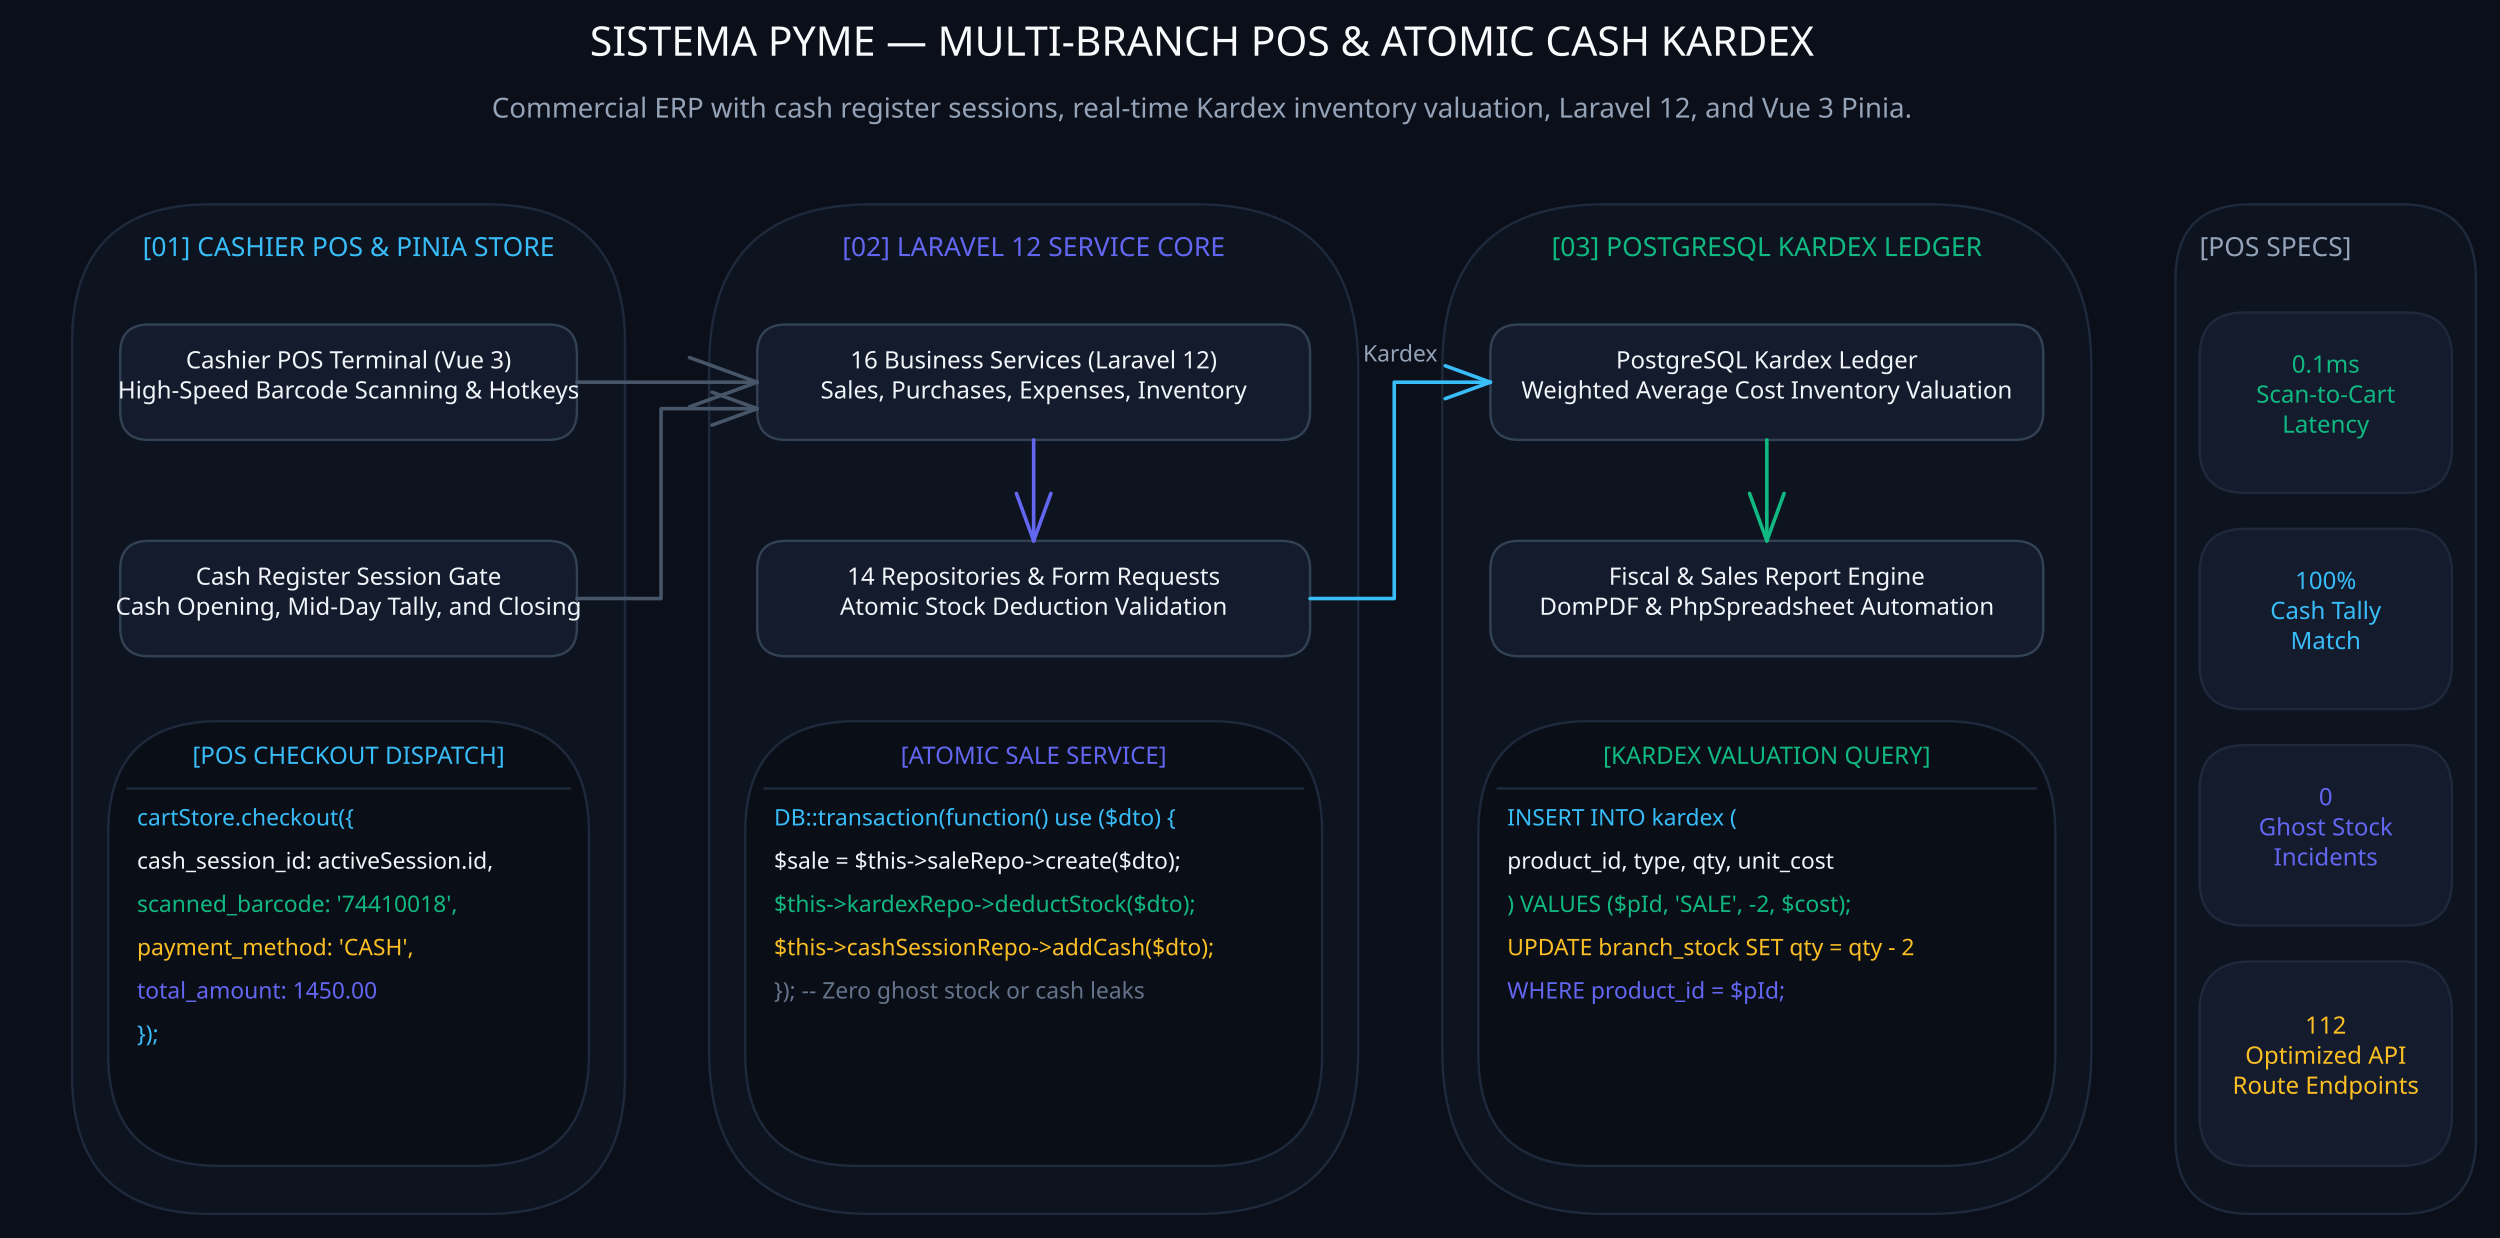
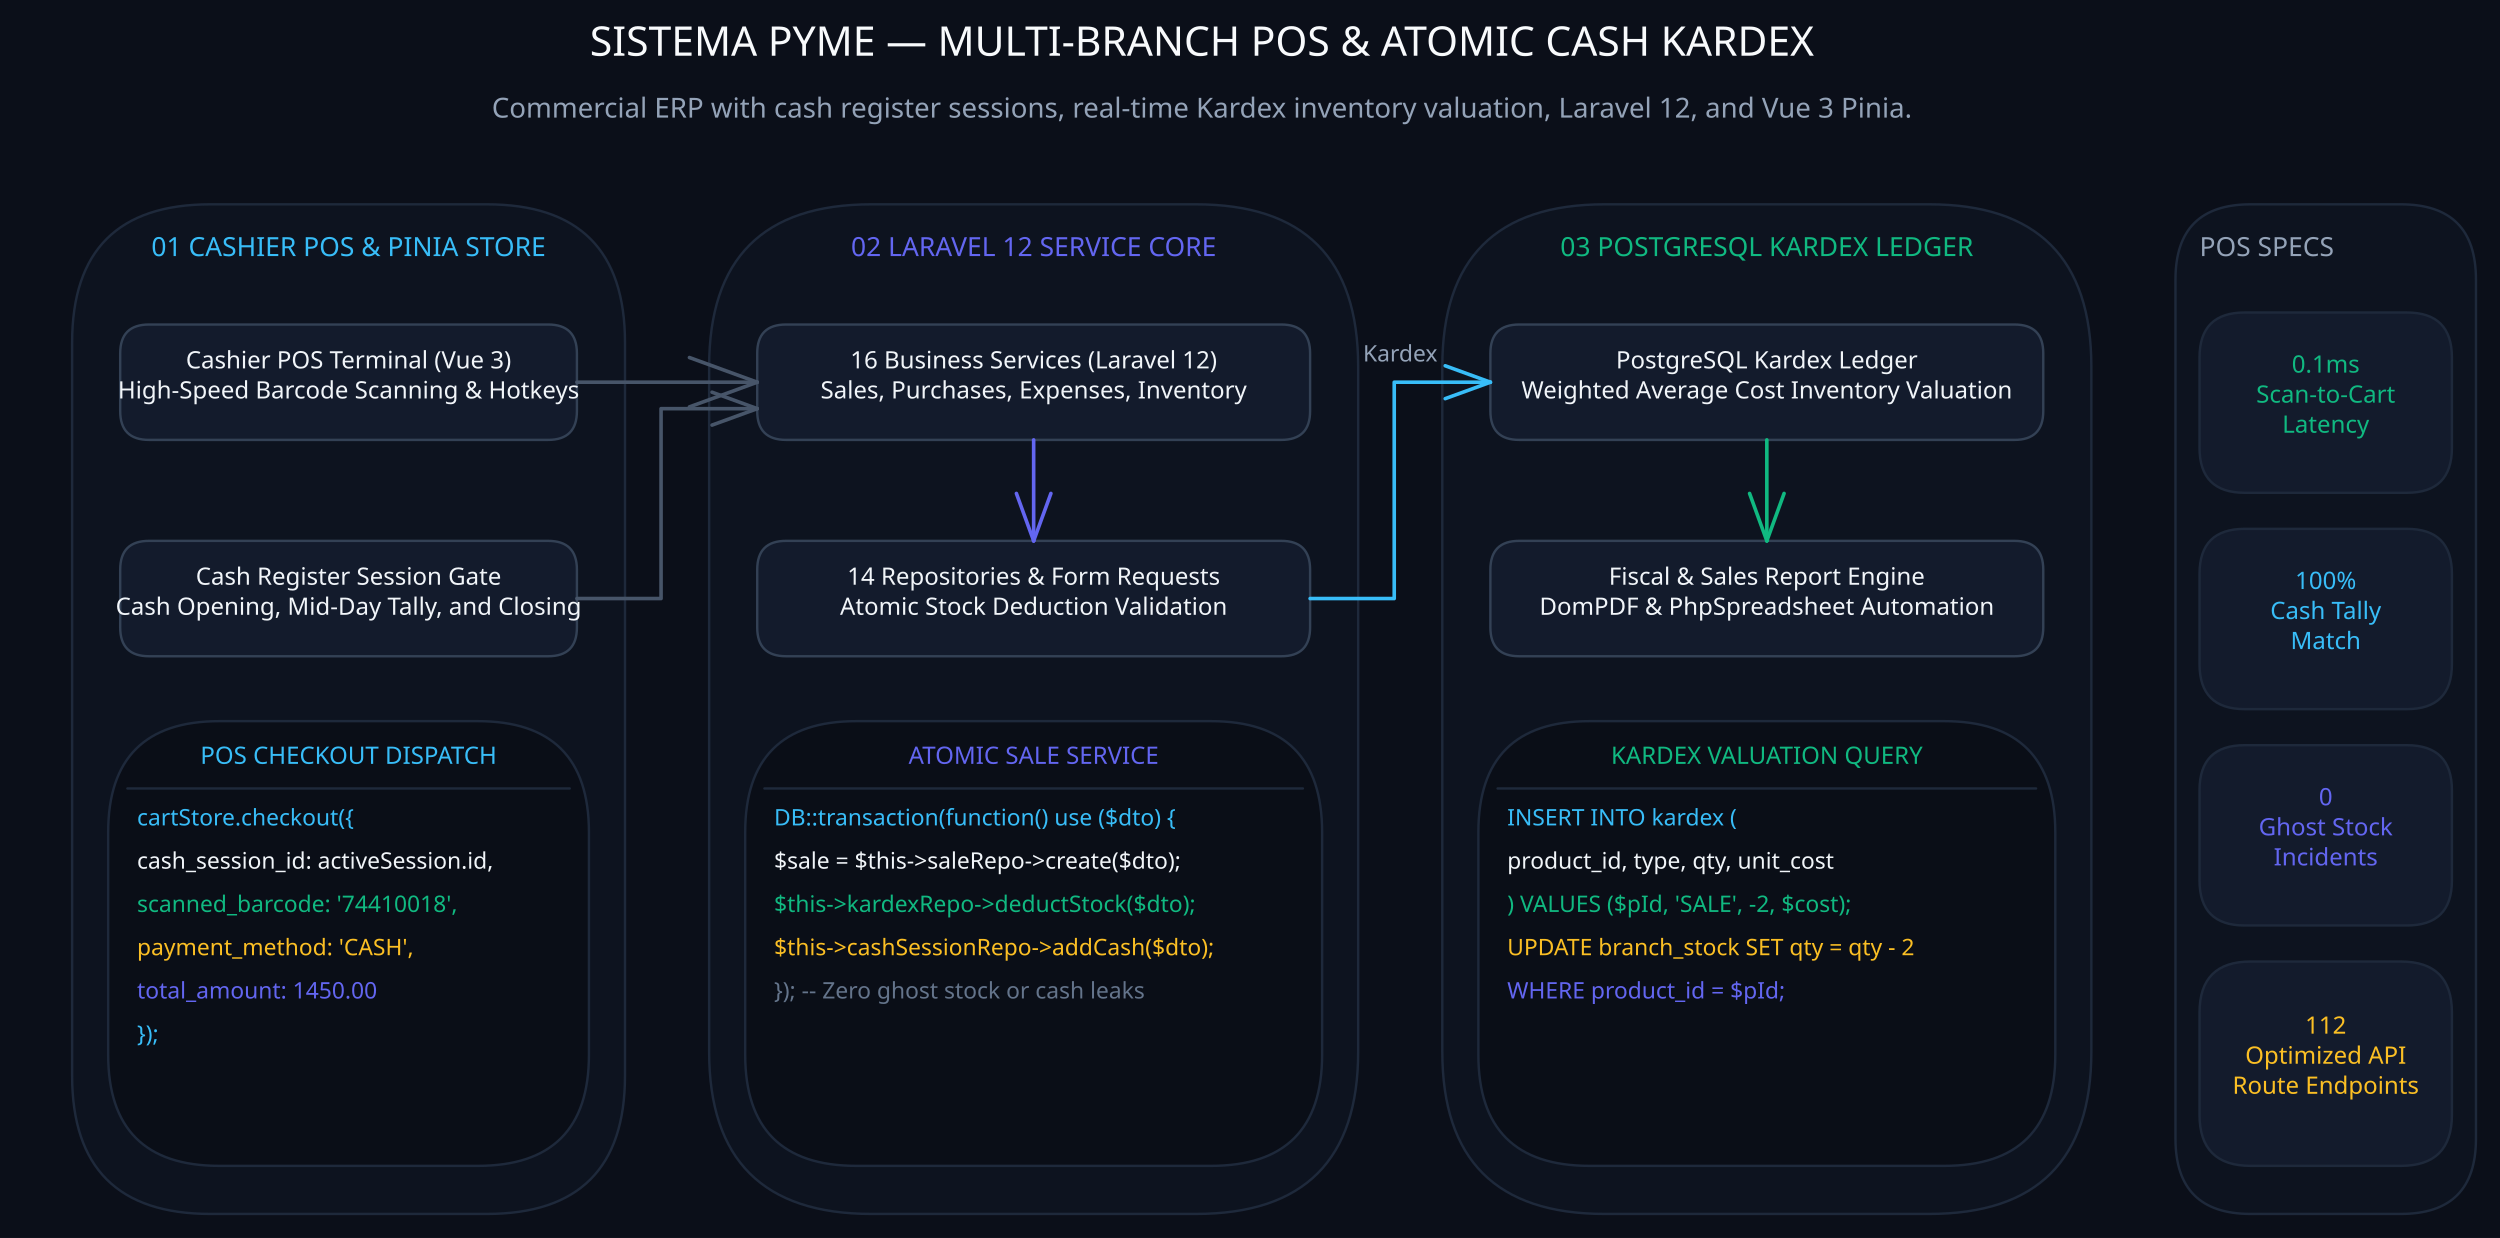
<svg xmlns="http://www.w3.org/2000/svg" version="1.1" viewBox="0 0 1040 515" width="2080" height="1030">
  <defs>
    <style class="style-fonts">
      @font-face {
        font-family: "Virgil";
        src: url("https://unpkg.com/@excalidraw/excalidraw@undefined/dist/excalidraw-assets/Virgil.woff2");
      }
      @font-face {
        font-family: "Cascadia";
        src: url("https://unpkg.com/@excalidraw/excalidraw@undefined/dist/excalidraw-assets/Cascadia.woff2");
      }
      @font-face {
        font-family: "Assistant";
        src: url("https://unpkg.com/@excalidraw/excalidraw@undefined/dist/excalidraw-assets/Assistant-Regular.woff2");
      }
    </style>
  </defs>
  <rect x="0" y="0" width="1040" height="515" fill="#0b0f19" />
  <g transform="translate(10 10) rotate(0 490 14)">
    <text x="490" y="0" font-family="Cascadia, Segoe UI Emoji" font-size="17px" fill="#f8fafc" text-anchor="middle" style="white-space: pre;" direction="ltr" dominant-baseline="text-before-edge">SISTEMA PYME — MULTI-BRANCH POS &amp; ATOMIC CASH KARDEX</text>
  </g>
  <g transform="translate(10 40) rotate(0 490 9)">
    <text x="490" y="0" font-family="Cascadia, Segoe UI Emoji" font-size="11.5px" fill="#94a3b8" text-anchor="middle" style="white-space: pre;" direction="ltr" dominant-baseline="text-before-edge">Commercial ERP with cash register sessions, real-time Kardex inventory valuation, Laravel 12, and Vue 3 Pinia.</text>
  </g>
  <g stroke-linecap="round" transform="translate(30 85) rotate(0 115 210)">
    <path d="M57.5 0 C97.15 0, 136.8 0, 172.5 0 C210.83 0, 230 19.17, 230 57.5 C230 175.03, 230 292.57, 230 362.5 C230 400.83, 210.83 420, 172.5 420 C138.36 420, 104.22 420, 57.5 420 C19.17 420, 0 400.83, 0 362.5 C0 294.86, 0 227.22, 0 57.5 C0 19.17, 19.17 0, 57.5 0" stroke="none" stroke-width="0" fill="#0d131f" />
    <path d="M57.5 0 C85.67 0, 113.85 0, 172.5 0 M57.5 0 C91.78 0, 126.07 0, 172.5 0 M172.5 0 C210.83 0, 230 19.17, 230 57.5 M172.5 0 C210.83 0, 230 19.17, 230 57.5 M230 57.5 C230 152.23, 230 246.95, 230 362.5 M230 57.5 C230 169.72, 230 281.93, 230 362.5 M230 362.5 C230 400.83, 210.83 420, 172.5 420 M230 362.5 C230 400.83, 210.83 420, 172.5 420 M172.5 420 C149.14 420, 125.78 420, 57.5 420 M172.5 420 C140.02 420, 107.55 420, 57.5 420 M57.5 420 C19.17 420, 0 400.83, 0 362.5 M57.5 420 C19.17 420, 0 400.83, 0 362.5 M0 362.5 C0 262.7, 0 162.89, 0 57.5 M0 362.5 C0 256.13, 0 149.75, 0 57.5 M0 57.5 C0 19.17, 19.17 0, 57.5 0 M0 57.5 C0 19.17, 19.17 0, 57.5 0" stroke="#1e293b" stroke-width="1" fill="none" />
  </g>
  <g transform="translate(30 98) rotate(0 115 8)">
-     <text x="115" y="0" font-family="Cascadia, Segoe UI Emoji" font-size="11px" fill="#38bdf8" text-anchor="middle" style="white-space: pre;" direction="ltr" dominant-baseline="text-before-edge">[01] CASHIER POS &amp; PINIA STORE</text>
+     <text x="115" y="0" font-family="Cascadia, Segoe UI Emoji" font-size="11px" fill="#38bdf8" text-anchor="middle" style="white-space: pre;" direction="ltr" dominant-baseline="text-before-edge">01 CASHIER POS &amp; PINIA STORE</text>
  </g>
  <g stroke-linecap="round" transform="translate(50 135) rotate(0 95 24)">
    <path d="M12 0 C49.3 0, 86.6 0, 178 0 C186 0, 190 4, 190 12 C190 18.88, 190 25.77, 190 36 C190 44, 186 48, 178 48 C138.4 48, 98.79 48, 12 48 C4 48, 0 44, 0 36 C0 26.53, 0 17.05, 0 12 C0 4, 4 0, 12 0" stroke="none" stroke-width="0" fill="#131b2c" />
    <path d="M12 0 C52.67 0, 93.34 0, 178 0 M12 0 C76.09 0, 140.19 0, 178 0 M178 0 C186 0, 190 4, 190 12 M178 0 C186 0, 190 4, 190 12 M190 12 C190 21.13, 190 30.27, 190 36 M190 12 C190 19.82, 190 27.65, 190 36 M190 36 C190 44, 186 48, 178 48 M190 36 C190 44, 186 48, 178 48 M178 48 C133.87 48, 89.75 48, 12 48 M178 48 C120.62 48, 63.23 48, 12 48 M12 48 C4 48, 0 44, 0 36 M12 48 C4 48, 0 44, 0 36 M0 36 C0 29.41, 0 22.83, 0 12 M0 36 C0 29.89, 0 23.79, 0 12 M0 12 C0 4, 4 0, 12 0 M0 12 C0 4, 4 0, 12 0" stroke="#334155" stroke-width="1" fill="none" />
  </g>
  <g transform="translate(56 145.5) rotate(0 89 13.5)">
    <text x="89" y="0" font-family="Cascadia, Segoe UI Emoji" font-size="10px" fill="#f1f5f9" text-anchor="middle" style="white-space: pre;" direction="ltr" dominant-baseline="text-before-edge">Cashier POS Terminal (Vue 3)</text>
    <text x="89" y="12.5" font-family="Cascadia, Segoe UI Emoji" font-size="10px" fill="#f1f5f9" text-anchor="middle" style="white-space: pre;" direction="ltr" dominant-baseline="text-before-edge">High-Speed Barcode Scanning &amp; Hotkeys</text>
  </g>
  <g stroke-linecap="round" transform="translate(50 225) rotate(0 95 24)">
    <path d="M12 0 C62.57 0, 113.14 0, 178 0 C186 0, 190 4, 190 12 C190 21.32, 190 30.63, 190 36 C190 44, 186 48, 178 48 C114.88 48, 51.75 48, 12 48 C4 48, 0 44, 0 36 C0 27.18, 0 18.35, 0 12 C0 4, 4 0, 12 0" stroke="none" stroke-width="0" fill="#131b2c" />
    <path d="M12 0 C52.67 0, 93.34 0, 178 0 M12 0 C57.5 0, 102.99 0, 178 0 M178 0 C186 0, 190 4, 190 12 M178 0 C186 0, 190 4, 190 12 M190 12 C190 18.01, 190 24.03, 190 36 M190 12 C190 18.82, 190 25.64, 190 36 M190 36 C190 44, 186 48, 178 48 M190 36 C190 44, 186 48, 178 48 M178 48 C123.47 48, 68.94 48, 12 48 M178 48 C143.31 48, 108.62 48, 12 48 M12 48 C4 48, 0 44, 0 36 M12 48 C4 48, 0 44, 0 36 M0 36 C0 30.68, 0 25.36, 0 12 M0 36 C0 27.36, 0 18.72, 0 12 M0 12 C0 4, 4 0, 12 0 M0 12 C0 4, 4 0, 12 0" stroke="#334155" stroke-width="1" fill="none" />
  </g>
  <g transform="translate(56 235.5) rotate(0 89 13.5)">
    <text x="89" y="0" font-family="Cascadia, Segoe UI Emoji" font-size="10px" fill="#f1f5f9" text-anchor="middle" style="white-space: pre;" direction="ltr" dominant-baseline="text-before-edge">Cash Register Session Gate</text>
    <text x="89" y="12.5" font-family="Cascadia, Segoe UI Emoji" font-size="10px" fill="#f1f5f9" text-anchor="middle" style="white-space: pre;" direction="ltr" dominant-baseline="text-before-edge">Cash Opening, Mid-Day Tally, and Closing</text>
  </g>
  <g stroke-linecap="round" transform="translate(45 300) rotate(0 100 92.5)">
    <path d="M46.25 0 C87.59 0, 128.94 0, 153.75 0 C184.58 0, 200 15.42, 200 46.25 C200 73.04, 200 99.83, 200 138.75 C200 169.58, 184.58 185, 153.75 185 C119.14 185, 84.53 185, 46.25 185 C15.42 185, 0 169.58, 0 138.75 C0 107.24, 0 75.73, 0 46.25 C0 15.42, 15.42 0, 46.25 0" stroke="none" stroke-width="0" fill="#0a0e17" />
    <path d="M46.25 0 C72.59 0, 98.93 0, 153.75 0 M46.25 0 C85.17 0, 124.09 0, 153.75 0 M153.75 0 C184.58 0, 200 15.42, 200 46.25 M153.75 0 C184.58 0, 200 15.42, 200 46.25 M200 46.25 C200 75.91, 200 105.56, 200 138.75 M200 46.25 C200 68.65, 200 91.05, 200 138.75 M200 138.75 C200 169.58, 184.58 185, 153.75 185 M200 138.75 C200 169.58, 184.58 185, 153.75 185 M153.75 185 C111.7 185, 69.64 185, 46.25 185 M153.75 185 C124.48 185, 95.22 185, 46.25 185 M46.25 185 C15.42 185, 0 169.58, 0 138.75 M46.25 185 C15.42 185, 0 169.58, 0 138.75 M0 138.75 C0 104.62, 0 70.5, 0 46.25 M0 138.75 C0 114.17, 0 89.58, 0 46.25 M0 46.25 C0 15.42, 15.42 0, 46.25 0 M0 46.25 C0 15.42, 15.42 0, 46.25 0" stroke="#1e293b" stroke-width="1" fill="none" />
  </g>
  <g transform="translate(45 310) rotate(0 100 8)">
-     <text x="100" y="0" font-family="Cascadia, Segoe UI Emoji" font-size="10px" fill="#38bdf8" text-anchor="middle" style="white-space: pre;" direction="ltr" dominant-baseline="text-before-edge">[POS CHECKOUT DISPATCH]</text>
+     <text x="100" y="0" font-family="Cascadia, Segoe UI Emoji" font-size="10px" fill="#38bdf8" text-anchor="middle" style="white-space: pre;" direction="ltr" dominant-baseline="text-before-edge">POS CHECKOUT DISPATCH</text>
  </g>
  <g stroke-linecap="round">
    <g transform="translate(53 328) rotate(0 92 0)">
      <path d="M0 0 C45.09 0, 90.18 0, 184 0 M0 0 C46.01 0, 92.01 0, 184 0" stroke="#1e293b" stroke-width="1" fill="none" />
    </g>
  </g>
  <mask />
  <g transform="translate(57 336) rotate(0 88 7.5)">
    <text x="0" y="0" font-family="Cascadia, Segoe UI Emoji" font-size="9.5px" fill="#38bdf8" text-anchor="start" style="white-space: pre;" direction="ltr" dominant-baseline="text-before-edge">cartStore.checkout({</text>
  </g>
  <g transform="translate(57 354) rotate(0 88 7.5)">
    <text x="0" y="0" font-family="Cascadia, Segoe UI Emoji" font-size="9.5px" fill="#f1f5f9" text-anchor="start" style="white-space: pre;" direction="ltr" dominant-baseline="text-before-edge">  cash_session_id: activeSession.id,</text>
  </g>
  <g transform="translate(57 372) rotate(0 88 7.5)">
    <text x="0" y="0" font-family="Cascadia, Segoe UI Emoji" font-size="9.5px" fill="#10b981" text-anchor="start" style="white-space: pre;" direction="ltr" dominant-baseline="text-before-edge">  scanned_barcode: '74410018',</text>
  </g>
  <g transform="translate(57 390) rotate(0 88 7.5)">
    <text x="0" y="0" font-family="Cascadia, Segoe UI Emoji" font-size="9.5px" fill="#fbbf24" text-anchor="start" style="white-space: pre;" direction="ltr" dominant-baseline="text-before-edge">  payment_method: 'CASH',</text>
  </g>
  <g transform="translate(57 408) rotate(0 88 7.5)">
    <text x="0" y="0" font-family="Cascadia, Segoe UI Emoji" font-size="9.5px" fill="#6366f1" text-anchor="start" style="white-space: pre;" direction="ltr" dominant-baseline="text-before-edge">  total_amount: 1450.00</text>
  </g>
  <g transform="translate(57 426) rotate(0 88 7.5)">
    <text x="0" y="0" font-family="Cascadia, Segoe UI Emoji" font-size="9.5px" fill="#38bdf8" text-anchor="start" style="white-space: pre;" direction="ltr" dominant-baseline="text-before-edge">});</text>
  </g>
  <g stroke-linecap="round" transform="translate(295 85) rotate(0 135 210)">
    <path d="M67.5 0 C113.98 0, 160.46 0, 202.5 0 C247.5 0, 270 22.5, 270 67.5 C270 166.12, 270 264.74, 270 352.5 C270 397.5, 247.5 420, 202.5 420 C153.96 420, 105.42 420, 67.5 420 C22.5 420, 0 397.5, 0 352.5 C0 261.59, 0 170.68, 0 67.5 C0 22.5, 22.5 0, 67.5 0" stroke="none" stroke-width="0" fill="#0d131f" />
    <path d="M67.5 0 C100.59 0, 133.68 0, 202.5 0 M67.5 0 C102.32 0, 137.14 0, 202.5 0 M202.5 0 C247.5 0, 270 22.5, 270 67.5 M202.5 0 C247.5 0, 270 22.5, 270 67.5 M270 67.5 C270 134.66, 270 201.82, 270 352.5 M270 67.5 C270 139.77, 270 212.04, 270 352.5 M270 352.5 C270 397.5, 247.5 420, 202.5 420 M270 352.5 C270 397.5, 247.5 420, 202.5 420 M202.5 420 C165.6 420, 128.71 420, 67.5 420 M202.5 420 C154.3 420, 106.11 420, 67.5 420 M67.5 420 C22.5 420, 0 397.5, 0 352.5 M67.5 420 C22.5 420, 0 397.5, 0 352.5 M0 352.5 C0 258.02, 0 163.54, 0 67.5 M0 352.5 C0 283.74, 0 214.98, 0 67.5 M0 67.5 C0 22.5, 22.5 0, 67.5 0 M0 67.5 C0 22.5, 22.5 0, 67.5 0" stroke="#1e293b" stroke-width="1" fill="none" />
  </g>
  <g transform="translate(295 98) rotate(0 135 8)">
-     <text x="135" y="0" font-family="Cascadia, Segoe UI Emoji" font-size="11px" fill="#6366f1" text-anchor="middle" style="white-space: pre;" direction="ltr" dominant-baseline="text-before-edge">[02] LARAVEL 12 SERVICE CORE</text>
+     <text x="135" y="0" font-family="Cascadia, Segoe UI Emoji" font-size="11px" fill="#6366f1" text-anchor="middle" style="white-space: pre;" direction="ltr" dominant-baseline="text-before-edge">02 LARAVEL 12 SERVICE CORE</text>
  </g>
  <g stroke-linecap="round" transform="translate(315 135) rotate(0 115 24)">
    <path d="M12 0 C58.19 0, 104.39 0, 218 0 C226 0, 230 4, 230 12 C230 17.94, 230 23.88, 230 36 C230 44, 226 48, 218 48 C155.95 48, 93.89 48, 12 48 C4 48, 0 44, 0 36 C0 28.99, 0 21.99, 0 12 C0 4, 4 0, 12 0" stroke="none" stroke-width="0" fill="#131b2c" />
    <path d="M12 0 C62.5 0, 112.99 0, 218 0 M12 0 C83.26 0, 154.52 0, 218 0 M218 0 C226 0, 230 4, 230 12 M218 0 C226 0, 230 4, 230 12 M230 12 C230 19.34, 230 26.67, 230 36 M230 12 C230 17.08, 230 22.16, 230 36 M230 36 C230 44, 226 48, 218 48 M230 36 C230 44, 226 48, 218 48 M218 48 C148.79 48, 79.57 48, 12 48 M218 48 C172.62 48, 127.24 48, 12 48 M12 48 C4 48, 0 44, 0 36 M12 48 C4 48, 0 44, 0 36 M0 36 C0 29.31, 0 22.62, 0 12 M0 36 C0 27.67, 0 19.35, 0 12 M0 12 C0 4, 4 0, 12 0 M0 12 C0 4, 4 0, 12 0" stroke="#334155" stroke-width="1" fill="none" />
  </g>
  <g transform="translate(321 145.5) rotate(0 109 13.5)">
    <text x="109" y="0" font-family="Cascadia, Segoe UI Emoji" font-size="10px" fill="#f1f5f9" text-anchor="middle" style="white-space: pre;" direction="ltr" dominant-baseline="text-before-edge">16 Business Services (Laravel 12)</text>
    <text x="109" y="12.5" font-family="Cascadia, Segoe UI Emoji" font-size="10px" fill="#f1f5f9" text-anchor="middle" style="white-space: pre;" direction="ltr" dominant-baseline="text-before-edge">Sales, Purchases, Expenses, Inventory</text>
  </g>
  <g stroke-linecap="round" transform="translate(315 225) rotate(0 115 24)">
    <path d="M12 0 C74.66 0, 137.32 0, 218 0 C226 0, 230 4, 230 12 C230 20.37, 230 28.75, 230 36 C230 44, 226 48, 218 48 C167.96 48, 117.92 48, 12 48 C4 48, 0 44, 0 36 C0 29.64, 0 23.28, 0 12 C0 4, 4 0, 12 0" stroke="none" stroke-width="0" fill="#131b2c" />
    <path d="M12 0 C62.5 0, 113 0, 218 0 M12 0 C60.18 0, 108.36 0, 218 0 M218 0 C226 0, 230 4, 230 12 M218 0 C226 0, 230 4, 230 12 M230 12 C230 21.02, 230 30.03, 230 36 M230 12 C230 20.87, 230 29.75, 230 36 M230 36 C230 44, 226 48, 218 48 M230 36 C230 44, 226 48, 218 48 M218 48 C135.87 48, 53.74 48, 12 48 M218 48 C159.58 48, 101.17 48, 12 48 M12 48 C4 48, 0 44, 0 36 M12 48 C4 48, 0 44, 0 36 M0 36 C0 30.58, 0 25.15, 0 12 M0 36 C0 29.94, 0 23.88, 0 12 M0 12 C0 4, 4 0, 12 0 M0 12 C0 4, 4 0, 12 0" stroke="#334155" stroke-width="1" fill="none" />
  </g>
  <g transform="translate(321 235.5) rotate(0 109 13.5)">
    <text x="109" y="0" font-family="Cascadia, Segoe UI Emoji" font-size="10px" fill="#f1f5f9" text-anchor="middle" style="white-space: pre;" direction="ltr" dominant-baseline="text-before-edge">14 Repositories &amp; Form Requests</text>
    <text x="109" y="12.5" font-family="Cascadia, Segoe UI Emoji" font-size="10px" fill="#f1f5f9" text-anchor="middle" style="white-space: pre;" direction="ltr" dominant-baseline="text-before-edge">Atomic Stock Deduction Validation</text>
  </g>
  <g stroke-linecap="round" transform="translate(310 300) rotate(0 120 92.5)">
    <path d="M46.25 0 C102.91 0, 159.57 0, 193.75 0 C224.58 0, 240 15.42, 240 46.25 C240 69.4, 240 92.56, 240 138.75 C240 169.58, 224.58 185, 193.75 185 C137.02 185, 80.29 185, 46.25 185 C15.42 185, 0 169.58, 0 138.75 C0 116.75, 0 94.74, 0 46.25 C0 15.42, 15.42 0, 46.25 0" stroke="none" stroke-width="0" fill="#0a0e17" />
    <path d="M46.25 0 C82.41 0, 118.57 0, 193.75 0 M46.25 0 C93.73 0, 141.2 0, 193.75 0 M193.75 0 C224.58 0, 240 15.42, 240 46.25 M193.75 0 C224.58 0, 240 15.42, 240 46.25 M240 46.25 C240 68.97, 240 91.7, 240 138.75 M240 46.25 C240 76.58, 240 106.9, 240 138.75 M240 138.75 C240 169.58, 224.58 185, 193.75 185 M240 138.75 C240 169.58, 224.58 185, 193.75 185 M193.75 185 C155.2 185, 116.65 185, 46.25 185 M193.75 185 C142.59 185, 91.43 185, 46.25 185 M46.25 185 C15.42 185, 0 169.58, 0 138.75 M46.25 185 C15.42 185, 0 169.58, 0 138.75 M0 138.75 C0 104.23, 0 69.71, 0 46.25 M0 138.75 C0 105.61, 0 72.47, 0 46.25 M0 46.25 C0 15.42, 15.42 0, 46.25 0 M0 46.25 C0 15.42, 15.42 0, 46.25 0" stroke="#1e293b" stroke-width="1" fill="none" />
  </g>
  <g transform="translate(310 310) rotate(0 120 8)">
-     <text x="120" y="0" font-family="Cascadia, Segoe UI Emoji" font-size="10px" fill="#6366f1" text-anchor="middle" style="white-space: pre;" direction="ltr" dominant-baseline="text-before-edge">[ATOMIC SALE SERVICE]</text>
+     <text x="120" y="0" font-family="Cascadia, Segoe UI Emoji" font-size="10px" fill="#6366f1" text-anchor="middle" style="white-space: pre;" direction="ltr" dominant-baseline="text-before-edge">ATOMIC SALE SERVICE</text>
  </g>
  <g stroke-linecap="round">
    <g transform="translate(318 328) rotate(0 112 0)">
      <path d="M0 0 C54.92 0, 109.84 0, 224 0 M0 0 C47.01 0, 94.01 0, 224 0" stroke="#1e293b" stroke-width="1" fill="none" />
    </g>
  </g>
  <mask />
  <g transform="translate(322 336) rotate(0 108 7.5)">
    <text x="0" y="0" font-family="Cascadia, Segoe UI Emoji" font-size="9.5px" fill="#38bdf8" text-anchor="start" style="white-space: pre;" direction="ltr" dominant-baseline="text-before-edge">DB::transaction(function() use ($dto) {</text>
  </g>
  <g transform="translate(322 354) rotate(0 108 7.5)">
    <text x="0" y="0" font-family="Cascadia, Segoe UI Emoji" font-size="9.5px" fill="#f1f5f9" text-anchor="start" style="white-space: pre;" direction="ltr" dominant-baseline="text-before-edge">  $sale = $this-&gt;saleRepo-&gt;create($dto);</text>
  </g>
  <g transform="translate(322 372) rotate(0 108 7.5)">
    <text x="0" y="0" font-family="Cascadia, Segoe UI Emoji" font-size="9.5px" fill="#10b981" text-anchor="start" style="white-space: pre;" direction="ltr" dominant-baseline="text-before-edge">  $this-&gt;kardexRepo-&gt;deductStock($dto);</text>
  </g>
  <g transform="translate(322 390) rotate(0 108 7.5)">
    <text x="0" y="0" font-family="Cascadia, Segoe UI Emoji" font-size="9.5px" fill="#fbbf24" text-anchor="start" style="white-space: pre;" direction="ltr" dominant-baseline="text-before-edge">  $this-&gt;cashSessionRepo-&gt;addCash($dto);</text>
  </g>
  <g transform="translate(322 408) rotate(0 108 7.5)">
    <text x="0" y="0" font-family="Cascadia, Segoe UI Emoji" font-size="9.5px" fill="#64748b" text-anchor="start" style="white-space: pre;" direction="ltr" dominant-baseline="text-before-edge">}); -- Zero ghost stock or cash leaks</text>
  </g>
  <g stroke-linecap="round" transform="translate(600 85) rotate(0 135 210)">
    <path d="M67.5 0 C108.52 0, 149.55 0, 202.5 0 C247.5 0, 270 22.5, 270 67.5 C270 140.46, 270 213.42, 270 352.5 C270 397.5, 247.5 420, 202.5 420 C155.07 420, 107.63 420, 67.5 420 C22.5 420, 0 397.5, 0 352.5 C0 258.53, 0 164.56, 0 67.5 C0 22.5, 22.5 0, 67.5 0" stroke="none" stroke-width="0" fill="#0d131f" />
    <path d="M67.5 0 C100.61 0, 133.71 0, 202.5 0 M67.5 0 C104.46 0, 141.42 0, 202.5 0 M202.5 0 C247.5 0, 270 22.5, 270 67.5 M202.5 0 C247.5 0, 270 22.5, 270 67.5 M270 67.5 C270 160.33, 270 253.15, 270 352.5 M270 67.5 C270 170.16, 270 272.81, 270 352.5 M270 352.5 C270 397.5, 247.5 420, 202.5 420 M270 352.5 C270 397.5, 247.5 420, 202.5 420 M202.5 420 C160.36 420, 118.22 420, 67.5 420 M202.5 420 C148.5 420, 94.5 420, 67.5 420 M67.5 420 C22.5 420, 0 397.5, 0 352.5 M67.5 420 C22.5 420, 0 397.5, 0 352.5 M0 352.5 C0 249.28, 0 146.07, 0 67.5 M0 352.5 C0 243.93, 0 135.37, 0 67.5 M0 67.5 C0 22.5, 22.5 0, 67.5 0 M0 67.5 C0 22.5, 22.5 0, 67.5 0" stroke="#1e293b" stroke-width="1" fill="none" />
  </g>
  <g transform="translate(600 98) rotate(0 135 8)">
-     <text x="135" y="0" font-family="Cascadia, Segoe UI Emoji" font-size="11px" fill="#10b981" text-anchor="middle" style="white-space: pre;" direction="ltr" dominant-baseline="text-before-edge">[03] POSTGRESQL KARDEX LEDGER</text>
+     <text x="135" y="0" font-family="Cascadia, Segoe UI Emoji" font-size="11px" fill="#10b981" text-anchor="middle" style="white-space: pre;" direction="ltr" dominant-baseline="text-before-edge">03 POSTGRESQL KARDEX LEDGER</text>
  </g>
  <g stroke-linecap="round" transform="translate(620 135) rotate(0 115 24)">
    <path d="M12 0 C91.07 0, 170.13 0, 218 0 C226 0, 230 4, 230 12 C230 20.58, 230 29.16, 230 36 C230 44, 226 48, 218 48 C157.63 48, 97.26 48, 12 48 C4 48, 0 44, 0 36 C0 28.74, 0 21.47, 0 12 C0 4, 4 0, 12 0" stroke="none" stroke-width="0" fill="#131b2c" />
    <path d="M12 0 C62.52 0, 113.05 0, 218 0 M12 0 C86.52 0, 161.04 0, 218 0 M218 0 C226 0, 230 4, 230 12 M218 0 C226 0, 230 4, 230 12 M230 12 C230 21.5, 230 30.99, 230 36 M230 12 C230 19.64, 230 27.28, 230 36 M230 36 C230 44, 226 48, 218 48 M230 36 C230 44, 226 48, 218 48 M218 48 C140.79 48, 63.57 48, 12 48 M218 48 C163.77 48, 109.53 48, 12 48 M12 48 C4 48, 0 44, 0 36 M12 48 C4 48, 0 44, 0 36 M0 36 C0 28.57, 0 21.15, 0 12 M0 36 C0 29.12, 0 22.24, 0 12 M0 12 C0 4, 4 0, 12 0 M0 12 C0 4, 4 0, 12 0" stroke="#334155" stroke-width="1" fill="none" />
  </g>
  <g transform="translate(626 145.5) rotate(0 109 13.5)">
    <text x="109" y="0" font-family="Cascadia, Segoe UI Emoji" font-size="10px" fill="#f1f5f9" text-anchor="middle" style="white-space: pre;" direction="ltr" dominant-baseline="text-before-edge">PostgreSQL Kardex Ledger</text>
    <text x="109" y="12.5" font-family="Cascadia, Segoe UI Emoji" font-size="10px" fill="#f1f5f9" text-anchor="middle" style="white-space: pre;" direction="ltr" dominant-baseline="text-before-edge">Weighted Average Cost Inventory Valuation</text>
  </g>
  <g stroke-linecap="round" transform="translate(620 225) rotate(0 115 24)">
    <path d="M12 0 C66.33 0, 120.66 0, 218 0 C226 0, 230 4, 230 12 C230 18.21, 230 24.42, 230 36 C230 44, 226 48, 218 48 C169.64 48, 121.29 48, 12 48 C4 48, 0 44, 0 36 C0 29.38, 0 22.77, 0 12 C0 4, 4 0, 12 0" stroke="none" stroke-width="0" fill="#131b2c" />
    <path d="M12 0 C62.53 0, 113.05 0, 218 0 M12 0 C63.44 0, 114.88 0, 218 0 M218 0 C226 0, 230 4, 230 12 M218 0 C226 0, 230 4, 230 12 M230 12 C230 18.38, 230 24.75, 230 36 M230 12 C230 18.63, 230 25.27, 230 36 M230 36 C230 44, 226 48, 218 48 M230 36 C230 44, 226 48, 218 48 M218 48 C169.07 48, 120.15 48, 12 48 M218 48 C150.73 48, 83.46 48, 12 48 M12 48 C4 48, 0 44, 0 36 M12 48 C4 48, 0 44, 0 36 M0 36 C0 29.84, 0 23.68, 0 12 M0 36 C0 26.59, 0 17.17, 0 12 M0 12 C0 4, 4 0, 12 0 M0 12 C0 4, 4 0, 12 0" stroke="#334155" stroke-width="1" fill="none" />
  </g>
  <g transform="translate(626 235.5) rotate(0 109 13.5)">
    <text x="109" y="0" font-family="Cascadia, Segoe UI Emoji" font-size="10px" fill="#f1f5f9" text-anchor="middle" style="white-space: pre;" direction="ltr" dominant-baseline="text-before-edge">Fiscal &amp; Sales Report Engine</text>
    <text x="109" y="12.5" font-family="Cascadia, Segoe UI Emoji" font-size="10px" fill="#f1f5f9" text-anchor="middle" style="white-space: pre;" direction="ltr" dominant-baseline="text-before-edge">DomPDF &amp; PhpSpreadsheet Automation</text>
  </g>
  <g stroke-linecap="round" transform="translate(615 300) rotate(0 120 92.5)">
    <path d="M46.25 0 C96.94 0, 147.64 0, 193.75 0 C224.58 0, 240 15.42, 240 46.25 C240 79.57, 240 112.9, 240 138.75 C240 169.58, 224.58 185, 193.75 185 C138.23 185, 82.7 185, 46.25 185 C15.42 185, 0 169.58, 0 138.75 C0 115.75, 0 92.76, 0 46.25 C0 15.42, 15.42 0, 46.25 0" stroke="none" stroke-width="0" fill="#0a0e17" />
    <path d="M46.25 0 C82.43 0, 118.61 0, 193.75 0 M46.25 0 C96.06 0, 145.87 0, 193.75 0 M193.75 0 C224.58 0, 240 15.42, 240 46.25 M193.75 0 C224.58 0, 240 15.42, 240 46.25 M240 46.25 C240 77.31, 240 108.36, 240 138.75 M240 46.25 C240 67.94, 240 89.63, 240 138.75 M240 138.75 C240 169.58, 224.58 185, 193.75 185 M240 138.75 C240 169.58, 224.58 185, 193.75 185 M193.75 185 C149.47 185, 105.19 185, 46.25 185 M193.75 185 C136.25 185, 78.75 185, 46.25 185 M46.25 185 C15.42 185, 0 169.58, 0 138.75 M46.25 185 C15.42 185, 0 169.58, 0 138.75 M0 138.75 C0 119.89, 0 101.03, 0 46.25 M0 138.75 C0 111.19, 0 83.63, 0 46.25 M0 46.25 C0 15.42, 15.42 0, 46.25 0 M0 46.25 C0 15.42, 15.42 0, 46.25 0" stroke="#1e293b" stroke-width="1" fill="none" />
  </g>
  <g transform="translate(615 310) rotate(0 120 8)">
-     <text x="120" y="0" font-family="Cascadia, Segoe UI Emoji" font-size="10px" fill="#10b981" text-anchor="middle" style="white-space: pre;" direction="ltr" dominant-baseline="text-before-edge">[KARDEX VALUATION QUERY]</text>
+     <text x="120" y="0" font-family="Cascadia, Segoe UI Emoji" font-size="10px" fill="#10b981" text-anchor="middle" style="white-space: pre;" direction="ltr" dominant-baseline="text-before-edge">KARDEX VALUATION QUERY</text>
  </g>
  <g stroke-linecap="round">
    <g transform="translate(623 328) rotate(0 112 0)">
      <path d="M0 0 C54.95 0, 109.9 0, 224 0 M0 0 C50.55 0, 101.1 0, 224 0" stroke="#1e293b" stroke-width="1" fill="none" />
    </g>
  </g>
  <mask />
  <g transform="translate(627 336) rotate(0 108 7.5)">
    <text x="0" y="0" font-family="Cascadia, Segoe UI Emoji" font-size="9.5px" fill="#38bdf8" text-anchor="start" style="white-space: pre;" direction="ltr" dominant-baseline="text-before-edge">INSERT INTO kardex (</text>
  </g>
  <g transform="translate(627 354) rotate(0 108 7.5)">
    <text x="0" y="0" font-family="Cascadia, Segoe UI Emoji" font-size="9.5px" fill="#f1f5f9" text-anchor="start" style="white-space: pre;" direction="ltr" dominant-baseline="text-before-edge">  product_id, type, qty, unit_cost</text>
  </g>
  <g transform="translate(627 372) rotate(0 108 7.5)">
    <text x="0" y="0" font-family="Cascadia, Segoe UI Emoji" font-size="9.5px" fill="#10b981" text-anchor="start" style="white-space: pre;" direction="ltr" dominant-baseline="text-before-edge">) VALUES ($pId, 'SALE', -2, $cost);</text>
  </g>
  <g transform="translate(627 390) rotate(0 108 7.5)">
    <text x="0" y="0" font-family="Cascadia, Segoe UI Emoji" font-size="9.5px" fill="#fbbf24" text-anchor="start" style="white-space: pre;" direction="ltr" dominant-baseline="text-before-edge">UPDATE branch_stock SET qty = qty - 2</text>
  </g>
  <g transform="translate(627 408) rotate(0 108 7.5)">
    <text x="0" y="0" font-family="Cascadia, Segoe UI Emoji" font-size="9.5px" fill="#6366f1" text-anchor="start" style="white-space: pre;" direction="ltr" dominant-baseline="text-before-edge">WHERE product_id = $pId;</text>
  </g>
  <g stroke-linecap="round" transform="translate(905 85) rotate(0 62.5 210)">
    <path d="M31.25 0 C47.71 0, 64.18 0, 93.75 0 C114.58 0, 125 10.42, 125 31.25 C125 162.08, 125 292.91, 125 388.75 C125 409.58, 114.58 420, 93.75 420 C72.3 420, 50.85 420, 31.25 420 C10.42 420, 0 409.58, 0 388.75 C0 267.04, 0 145.33, 0 31.25 C0 10.42, 10.42 0, 31.25 0" stroke="none" stroke-width="0" fill="#0d131f" />
    <path d="M31.25 0 C46.59 0, 61.92 0, 93.75 0 M31.25 0 C49.35 0, 67.45 0, 93.75 0 M93.75 0 C114.58 0, 125 10.42, 125 31.25 M93.75 0 C114.58 0, 125 10.42, 125 31.25 M125 31.25 C125 108.39, 125 185.53, 125 388.75 M125 31.25 C125 126.64, 125 222.02, 125 388.75 M125 388.75 C125 409.58, 114.58 420, 93.75 420 M125 388.75 C125 409.58, 114.58 420, 93.75 420 M93.75 420 C71.81 420, 49.88 420, 31.25 420 M93.75 420 C78.57 420, 63.38 420, 31.25 420 M31.25 420 C10.42 420, 0 409.58, 0 388.75 M31.25 420 C10.42 420, 0 409.58, 0 388.75 M0 388.75 C0 248.32, 0 107.88, 0 31.25 M0 388.75 C0 274.14, 0 159.52, 0 31.25 M0 31.25 C0 10.42, 10.42 0, 31.25 0 M0 31.25 C0 10.42, 10.42 0, 31.25 0" stroke="#1e293b" stroke-width="1" fill="none" />
  </g>
  <g transform="translate(915 98) rotate(0 52.5 8)">
-     <text x="0" y="0" font-family="Cascadia, Segoe UI Emoji" font-size="11px" fill="#94a3b8" text-anchor="start" style="white-space: pre;" direction="ltr" dominant-baseline="text-before-edge">[POS SPECS]</text>
+     <text x="0" y="0" font-family="Cascadia, Segoe UI Emoji" font-size="11px" fill="#94a3b8" text-anchor="start" style="white-space: pre;" direction="ltr" dominant-baseline="text-before-edge">POS SPECS</text>
  </g>
  <g stroke-linecap="round" transform="translate(915 130) rotate(0 52.5 37.5)">
    <path d="M18.75 0 C41.93 0, 65.11 0, 86.25 0 C98.75 0, 105 6.25, 105 18.75 C105 28.78, 105 38.8, 105 56.25 C105 68.75, 98.75 75, 86.25 75 C67.02 75, 47.79 75, 18.75 75 C6.25 75, 0 68.75, 0 56.25 C0 44.5, 0 32.74, 0 18.75 C0 6.25, 6.25 0, 18.75 0" stroke="none" stroke-width="0" fill="#131b2c" />
    <path d="M18.75 0 C35.31 0, 51.88 0, 86.25 0 M18.75 0 C44.24 0, 69.72 0, 86.25 0 M86.25 0 C98.75 0, 105 6.25, 105 18.75 M86.25 0 C98.75 0, 105 6.25, 105 18.75 M105 18.75 C105 29.47, 105 40.18, 105 56.25 M105 18.75 C105 27.18, 105 35.62, 105 56.25 M105 56.25 C105 68.75, 98.75 75, 86.25 75 M105 56.25 C105 68.75, 98.75 75, 86.25 75 M86.25 75 C71.83 75, 57.41 75, 18.75 75 M86.25 75 C65.58 75, 44.91 75, 18.75 75 M18.75 75 C6.25 75, 0 68.75, 0 56.25 M18.75 75 C6.25 75, 0 68.75, 0 56.25 M0 56.25 C0 43.5, 0 30.75, 0 18.75 M0 56.25 C0 47.76, 0 39.28, 0 18.75 M0 18.75 C0 6.25, 6.25 0, 18.75 0 M0 18.75 C0 6.25, 6.25 0, 18.75 0" stroke="#1e293b" stroke-width="1" fill="none" />
  </g>
  <g transform="translate(921 147.25) rotate(0 46.5 20.25)">
    <text x="46.5" y="0" font-family="Cascadia, Segoe UI Emoji" font-size="10px" fill="#10b981" text-anchor="middle" style="white-space: pre;" direction="ltr" dominant-baseline="text-before-edge">0.1ms</text>
    <text x="46.5" y="12.5" font-family="Cascadia, Segoe UI Emoji" font-size="10px" fill="#10b981" text-anchor="middle" style="white-space: pre;" direction="ltr" dominant-baseline="text-before-edge">Scan-to-Cart</text>
    <text x="46.5" y="25" font-family="Cascadia, Segoe UI Emoji" font-size="10px" fill="#10b981" text-anchor="middle" style="white-space: pre;" direction="ltr" dominant-baseline="text-before-edge">Latency</text>
  </g>
  <g stroke-linecap="round" transform="translate(915 220) rotate(0 52.5 37.5)">
    <path d="M18.75 0 C33.82 0, 48.9 0, 86.25 0 C98.75 0, 105 6.25, 105 18.75 C105 32.58, 105 46.41, 105 56.25 C105 68.75, 98.75 75, 86.25 75 C70.96 75, 55.67 75, 18.75 75 C6.25 75, 0 68.75, 0 56.25 C0 45.51, 0 34.77, 0 18.75 C0 6.25, 6.25 0, 18.75 0" stroke="none" stroke-width="0" fill="#131b2c" />
    <path d="M18.75 0 C35.31 0, 51.88 0, 86.25 0 M18.75 0 C36.67 0, 54.6 0, 86.25 0 M86.25 0 C98.75 0, 105 6.25, 105 18.75 M86.25 0 C98.75 0, 105 6.25, 105 18.75 M105 18.75 C105 32.09, 105 45.43, 105 56.25 M105 18.75 C105 33.11, 105 47.47, 105 56.25 M105 56.25 C105 68.75, 98.75 75, 86.25 75 M105 56.25 C105 68.75, 98.75 75, 86.25 75 M86.25 75 C67.6 75, 48.94 75, 18.75 75 M86.25 75 C61.31 75, 36.37 75, 18.75 75 M18.75 75 C6.25 75, 0 68.75, 0 56.25 M18.75 75 C6.25 75, 0 68.75, 0 56.25 M0 56.25 C0 45.48, 0 34.7, 0 18.75 M0 56.25 C0 43.8, 0 31.35, 0 18.75 M0 18.75 C0 6.25, 6.25 0, 18.75 0 M0 18.75 C0 6.25, 6.25 0, 18.75 0" stroke="#1e293b" stroke-width="1" fill="none" />
  </g>
  <g transform="translate(921 237.25) rotate(0 46.5 20.25)">
    <text x="46.5" y="0" font-family="Cascadia, Segoe UI Emoji" font-size="10px" fill="#38bdf8" text-anchor="middle" style="white-space: pre;" direction="ltr" dominant-baseline="text-before-edge">100%</text>
    <text x="46.5" y="12.5" font-family="Cascadia, Segoe UI Emoji" font-size="10px" fill="#38bdf8" text-anchor="middle" style="white-space: pre;" direction="ltr" dominant-baseline="text-before-edge">Cash Tally</text>
    <text x="46.5" y="25" font-family="Cascadia, Segoe UI Emoji" font-size="10px" fill="#38bdf8" text-anchor="middle" style="white-space: pre;" direction="ltr" dominant-baseline="text-before-edge">Match</text>
  </g>
  <g stroke-linecap="round" transform="translate(915 310) rotate(0 52.5 37.5)">
    <path d="M18.75 0 C39.22 0, 59.69 0, 86.25 0 C98.75 0, 105 6.25, 105 18.75 C105 28.88, 105 39.02, 105 56.25 C105 68.75, 98.75 75, 86.25 75 C61.39 75, 36.54 75, 18.75 75 C6.25 75, 0 68.75, 0 56.25 C0 46.52, 0 36.8, 0 18.75 C0 6.25, 6.25 0, 18.75 0" stroke="none" stroke-width="0" fill="#131b2c" />
    <path d="M18.75 0 C35.32 0, 51.88 0, 86.25 0 M18.75 0 C42.61 0, 66.48 0, 86.25 0 M86.25 0 C98.75 0, 105 6.25, 105 18.75 M86.25 0 C98.75 0, 105 6.25, 105 18.75 M105 18.75 C105 27.22, 105 35.69, 105 56.25 M105 18.75 C105 31.54, 105 44.33, 105 56.25 M105 56.25 C105 68.75, 98.75 75, 86.25 75 M105 56.25 C105 68.75, 98.75 75, 86.25 75 M86.25 75 C63.37 75, 40.48 75, 18.75 75 M86.25 75 C70.54 75, 54.82 75, 18.75 75 M18.75 75 C6.25 75, 0 68.75, 0 56.25 M18.75 75 C6.25 75, 0 68.75, 0 56.25 M0 56.25 C0 47.45, 0 38.66, 0 18.75 M0 56.25 C0 47.34, 0 38.43, 0 18.75 M0 18.75 C0 6.25, 6.25 0, 18.75 0 M0 18.75 C0 6.25, 6.25 0, 18.75 0" stroke="#1e293b" stroke-width="1" fill="none" />
  </g>
  <g transform="translate(921 327.25) rotate(0 46.5 20.25)">
    <text x="46.5" y="0" font-family="Cascadia, Segoe UI Emoji" font-size="10px" fill="#6366f1" text-anchor="middle" style="white-space: pre;" direction="ltr" dominant-baseline="text-before-edge">0</text>
    <text x="46.5" y="12.5" font-family="Cascadia, Segoe UI Emoji" font-size="10px" fill="#6366f1" text-anchor="middle" style="white-space: pre;" direction="ltr" dominant-baseline="text-before-edge">Ghost Stock</text>
    <text x="46.5" y="25" font-family="Cascadia, Segoe UI Emoji" font-size="10px" fill="#6366f1" text-anchor="middle" style="white-space: pre;" direction="ltr" dominant-baseline="text-before-edge">Incidents</text>
  </g>
  <g stroke-linecap="round" transform="translate(915 400) rotate(0 52.5 42.5)">
    <path d="M21.25 0 C45.2 0, 69.15 0, 83.75 0 C97.92 0, 105 7.08, 105 21.25 C105 37.05, 105 52.84, 105 63.75 C105 77.92, 97.92 85, 83.75 85 C64.38 85, 45.01 85, 21.25 85 C7.08 85, 0 77.92, 0 63.75 C0 53.88, 0 44, 0 21.25 C0 7.08, 7.08 0, 21.25 0" stroke="none" stroke-width="0" fill="#131b2c" />
    <path d="M21.25 0 C36.59 0, 51.93 0, 83.75 0 M21.25 0 C36.34 0, 51.44 0, 83.75 0 M83.75 0 C97.92 0, 105 7.08, 105 21.25 M83.75 0 C97.92 0, 105 7.08, 105 21.25 M105 21.25 C105 33.82, 105 46.39, 105 63.75 M105 21.25 C105 33.96, 105 46.68, 105 63.75 M105 63.75 C105 77.92, 97.92 85, 83.75 85 M105 63.75 C105 77.92, 97.92 85, 83.75 85 M83.75 85 C71.14 85, 58.54 85, 21.25 85 M83.75 85 C65.24 85, 46.74 85, 21.25 85 M21.25 85 C7.08 85, 0 77.92, 0 63.75 M21.25 85 C7.08 85, 0 77.92, 0 63.75 M0 63.75 C0 47.52, 0 31.3, 0 21.25 M0 63.75 C0 49.16, 0 34.57, 0 21.25 M0 21.25 C0 7.08, 7.08 0, 21.25 0 M0 21.25 C0 7.08, 7.08 0, 21.25 0" stroke="#1e293b" stroke-width="1" fill="none" />
  </g>
  <g transform="translate(921 422.25) rotate(0 46.5 20.25)">
    <text x="46.5" y="0" font-family="Cascadia, Segoe UI Emoji" font-size="10px" fill="#fbbf24" text-anchor="middle" style="white-space: pre;" direction="ltr" dominant-baseline="text-before-edge">112</text>
    <text x="46.5" y="12.5" font-family="Cascadia, Segoe UI Emoji" font-size="10px" fill="#fbbf24" text-anchor="middle" style="white-space: pre;" direction="ltr" dominant-baseline="text-before-edge">Optimized API</text>
    <text x="46.5" y="25" font-family="Cascadia, Segoe UI Emoji" font-size="10px" fill="#fbbf24" text-anchor="middle" style="white-space: pre;" direction="ltr" dominant-baseline="text-before-edge">Route Endpoints</text>
  </g>
  <g stroke-linecap="round">
    <g transform="translate(240 159) rotate(0 37.5 0)">
      <path d="M0 0 C18.41 0, 36.82 0, 75 0 M0 0 C24.71 0, 49.42 0, 75 0" stroke="#475569" stroke-width="1.5" fill="none" />
    </g>
    <g transform="translate(240 159) rotate(0 37.5 0)">
      <path d="M46.81 10.26 C53.73 7.74, 60.65 5.22, 75 0 M46.81 10.26 C56.1 6.88, 65.39 3.5, 75 0" stroke="#475569" stroke-width="1.5" fill="none" />
    </g>
    <g transform="translate(240 159) rotate(0 37.5 0)">
      <path d="M46.81 -10.26 C53.73 -7.74, 60.65 -5.22, 75 0 M46.81 -10.26 C56.1 -6.88, 65.39 -3.5, 75 0" stroke="#475569" stroke-width="1.5" fill="none" />
    </g>
  </g>
  <mask />
  <g stroke-linecap="round">
    <g transform="translate(240 249) rotate(0 37.5 -39.5)">
      <path d="M0 0 C8.59 0, 17.18 0, 35 0 M0 0 C9.57 0, 19.14 0, 35 0 M35 0 C35 -24.06, 35 -48.11, 35 -79 M35 0 C35 -17.59, 35 -35.19, 35 -79 M35 -79 C50.2 -79, 65.4 -79, 75 -79 M35 -79 C47.6 -79, 60.21 -79, 75 -79" stroke="#475569" stroke-width="1.5" fill="none" />
    </g>
    <g transform="translate(240 249) rotate(0 37.5 -39.5)">
      <path d="M56.21 -72.16 C60.82 -73.84, 65.43 -75.52, 75 -79 M56.21 -72.16 C61.35 -74.03, 66.48 -75.9, 75 -79" stroke="#475569" stroke-width="1.5" fill="none" />
    </g>
    <g transform="translate(240 249) rotate(0 37.5 -39.5)">
      <path d="M56.21 -85.84 C60.82 -84.16, 65.43 -82.48, 75 -79 M56.21 -85.84 C61.35 -83.97, 66.48 -82.1, 75 -79" stroke="#475569" stroke-width="1.5" fill="none" />
    </g>
  </g>
  <mask />
  <g stroke-linecap="round">
    <g transform="translate(430 183) rotate(0 0 21)">
      <path d="M0 0 C0 10.31, 0 20.62, 0 42 M0 0 C0 9.13, 0 18.27, 0 42" stroke="#6366f1" stroke-width="1.5" fill="none" />
    </g>
    <g transform="translate(430 183) rotate(0 0 21)">
      <path d="M-7.18 22.27 C-5.42 27.11, -3.66 31.95, 0 42 M-7.18 22.27 C-5.62 26.56, -4.06 30.85, 0 42" stroke="#6366f1" stroke-width="1.5" fill="none" />
    </g>
    <g transform="translate(430 183) rotate(0 0 21)">
      <path d="M7.18 22.27 C5.42 27.11, 3.66 31.95, 0 42 M7.18 22.27 C5.62 26.56, 4.06 30.85, 0 42" stroke="#6366f1" stroke-width="1.5" fill="none" />
    </g>
  </g>
  <mask />
  <g stroke-linecap="round">
    <g transform="translate(545 249) rotate(0 37.5 -45)">
      <path d="M0 0 C8.59 0, 17.18 0, 35 0 M0 0 C12.65 0, 25.3 0, 35 0 M35 0 C35 -22.05, 35 -44.11, 35 -90 M35 0 C35 -29.14, 35 -58.29, 35 -90 M35 -90 C44.04 -90, 53.09 -90, 75 -90 M35 -90 C46.15 -90, 57.3 -90, 75 -90" stroke="#38bdf8" stroke-width="1.5" fill="none" />
    </g>
    <g transform="translate(545 249) rotate(0 37.5 -45)">
      <path d="M56.21 -83.16 C60.82 -84.84, 65.43 -86.52, 75 -90 M56.21 -83.16 C63 -85.63, 69.79 -88.1, 75 -90" stroke="#38bdf8" stroke-width="1.5" fill="none" />
    </g>
    <g transform="translate(545 249) rotate(0 37.5 -45)">
      <path d="M56.21 -96.84 C60.82 -95.16, 65.43 -93.48, 75 -90 M56.21 -96.84 C63 -94.37, 69.79 -91.9, 75 -90" stroke="#38bdf8" stroke-width="1.5" fill="none" />
    </g>
  </g>
  <mask />
  <g transform="translate(537.5 143) rotate(0 45 7.5)">
    <text x="45" y="0" font-family="Cascadia, Segoe UI Emoji" font-size="9.5px" fill="#94a3b8" text-anchor="middle" style="white-space: pre;" direction="ltr" dominant-baseline="text-before-edge">Kardex</text>
  </g>
  <g stroke-linecap="round">
    <g transform="translate(735 183) rotate(0 0 21)">
      <path d="M0 0 C0 10.31, 0 20.62, 0 42 M0 0 C0 10.48, 0 20.95, 0 42" stroke="#10b981" stroke-width="1.5" fill="none" />
    </g>
    <g transform="translate(735 183) rotate(0 0 21)">
      <path d="M-7.18 22.27 C-5.42 27.11, -3.66 31.96, 0 42 M-7.18 22.27 C-5.39 27.19, -3.6 32.11, 0 42" stroke="#10b981" stroke-width="1.5" fill="none" />
    </g>
    <g transform="translate(735 183) rotate(0 0 21)">
      <path d="M7.18 22.27 C5.42 27.11, 3.66 31.96, 0 42 M7.18 22.27 C5.39 27.19, 3.6 32.11, 0 42" stroke="#10b981" stroke-width="1.5" fill="none" />
    </g>
  </g>
  <mask />
</svg>
